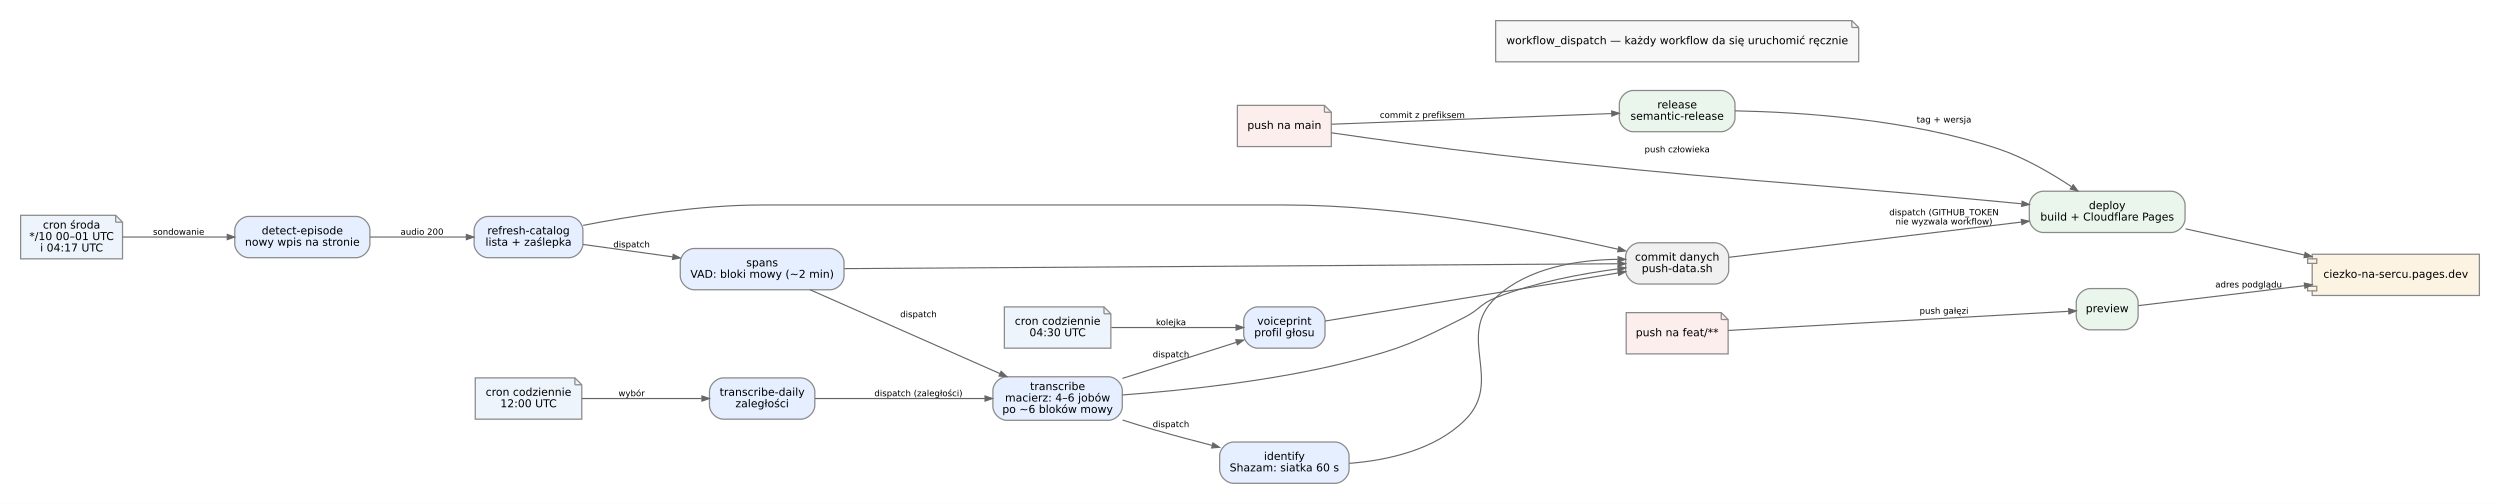
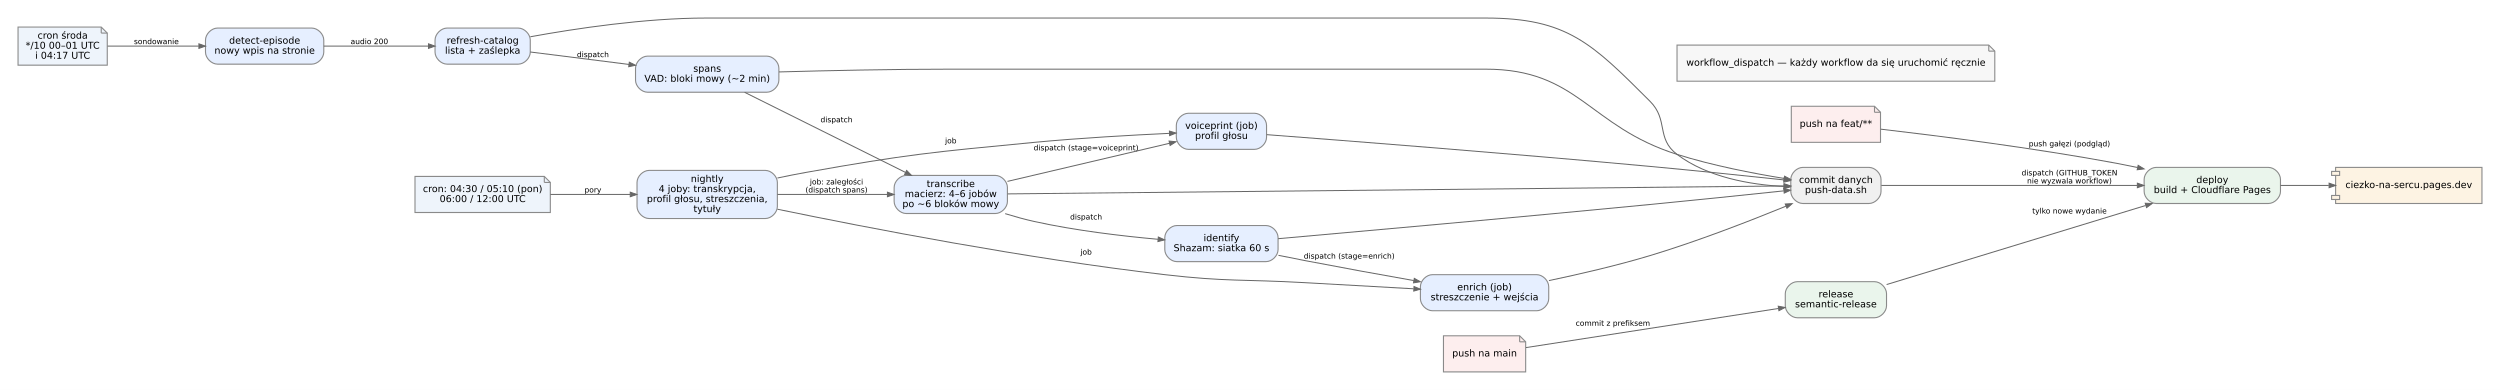
- <svg xmlns="http://www.w3.org/2000/svg" width="2183pt" height="440pt" viewBox="0.00 0.00 2183.00 440.00">
-   <g id="graph0" class="graph" transform="scale(1 1) rotate(0) translate(18 422)">
-     <polygon fill="white" stroke="transparent" points="-18,18 -18,-422 2165,-422 2165,18 -18,18" />
+ <svg xmlns="http://www.w3.org/2000/svg" width="2494pt" height="389pt" viewBox="0.00 0.00 2494.00 389.00">
+   <g id="graph0" class="graph" transform="scale(1 1) rotate(0) translate(18 371)">
+     <polygon fill="white" stroke="transparent" points="-18,18 -18,-371 2476,-371 2476,18 -18,18" />
    <g id="node1" class="node">
-       <polygon fill="#eef4fb" stroke="#8a8a8a" stroke-width="1.1" points="83,-234 0,-234 0,-196 89,-196 89,-228 83,-234" />
-       <polyline fill="none" stroke="#8a8a8a" stroke-width="1.1" points="83,-234 83,-228 " />
-       <polyline fill="none" stroke="#8a8a8a" stroke-width="1.1" points="89,-228 83,-228 " />
-       <text text-anchor="middle" x="44.5" y="-222.4" font-family="DejaVu Sans" font-size="9.50">cron środa</text>
-       <text text-anchor="middle" x="44.5" y="-212.4" font-family="DejaVu Sans" font-size="9.50">*/10 00–01 UTC</text>
-       <text text-anchor="middle" x="44.5" y="-202.4" font-family="DejaVu Sans" font-size="9.50">i 04:17 UTC</text>
+       <polygon fill="#eef4fb" stroke="#8a8a8a" stroke-width="1.1" points="83,-344 0,-344 0,-306 89,-306 89,-338 83,-344" />
+       <polyline fill="none" stroke="#8a8a8a" stroke-width="1.1" points="83,-344 83,-338 " />
+       <polyline fill="none" stroke="#8a8a8a" stroke-width="1.1" points="89,-338 83,-338 " />
+       <text text-anchor="middle" x="44.5" y="-332.4" font-family="DejaVu Sans" font-size="9.50">cron środa</text>
+       <text text-anchor="middle" x="44.5" y="-322.4" font-family="DejaVu Sans" font-size="9.50">*/10 00–01 UTC</text>
+       <text text-anchor="middle" x="44.5" y="-312.4" font-family="DejaVu Sans" font-size="9.50">i 04:17 UTC</text>
+     </g>
+     <g id="node5" class="node">
+       <path fill="#e6efff" stroke="#8a8a8a" stroke-width="1.1" d="M293,-343C293,-343 199,-343 199,-343 193,-343 187,-337 187,-331 187,-331 187,-319 187,-319 187,-313 193,-307 199,-307 199,-307 293,-307 293,-307 299,-307 305,-313 305,-319 305,-319 305,-331 305,-331 305,-337 299,-343 293,-343" />
+       <text text-anchor="middle" x="246" y="-327.4" font-family="DejaVu Sans" font-size="9.50">detect-episode</text>
+       <text text-anchor="middle" x="246" y="-317.4" font-family="DejaVu Sans" font-size="9.50">nowy wpis na stronie</text>
+     </g>
+     <g id="edge1" class="edge">
+       <path fill="none" stroke="#666666" d="M89.28,-325C115.94,-325 150.48,-325 180.26,-325" />
+       <polygon fill="#666666" stroke="#666666" points="180.43,-327.28 186.93,-325 180.43,-322.73 180.43,-327.28" />
+       <text text-anchor="middle" x="138" y="-327" font-family="DejaVu Sans" font-size="7.50">sondowanie</text>
+     </g>
+     <g id="node2" class="node">
+       <polygon fill="#eef4fb" stroke="#8a8a8a" stroke-width="1.1" points="525,-195 396,-195 396,-159 531,-159 531,-189 525,-195" />
+       <polyline fill="none" stroke="#8a8a8a" stroke-width="1.1" points="525,-195 525,-189 " />
+       <polyline fill="none" stroke="#8a8a8a" stroke-width="1.1" points="531,-189 525,-189 " />
+       <text text-anchor="middle" x="463.5" y="-179.4" font-family="DejaVu Sans" font-size="9.50">cron: 04:30 / 05:10 (pon)</text>
+       <text text-anchor="middle" x="463.5" y="-169.4" font-family="DejaVu Sans" font-size="9.50">06:00 / 12:00 UTC</text>
+     </g>
+     <g id="node10" class="node">
+       <path fill="#e6efff" stroke="#8a8a8a" stroke-width="1.1" d="M745.5,-201C745.5,-201 629.5,-201 629.5,-201 623.5,-201 617.5,-195 617.5,-189 617.5,-189 617.5,-165 617.5,-165 617.5,-159 623.5,-153 629.5,-153 629.5,-153 745.5,-153 745.5,-153 751.5,-153 757.5,-159 757.5,-165 757.5,-165 757.5,-189 757.5,-189 757.5,-195 751.5,-201 745.5,-201" />
+       <text text-anchor="middle" x="687.5" y="-189.4" font-family="DejaVu Sans" font-size="9.50">nightly</text>
+       <text text-anchor="middle" x="687.5" y="-179.4" font-family="DejaVu Sans" font-size="9.50">4 joby: transkrypcja,</text>
+       <text text-anchor="middle" x="687.5" y="-169.4" font-family="DejaVu Sans" font-size="9.50">profil głosu, streszczenia,</text>
+       <text text-anchor="middle" x="687.5" y="-159.4" font-family="DejaVu Sans" font-size="9.50">tytuły</text>
+     </g>
+     <g id="edge2" class="edge">
+       <path fill="none" stroke="#666666" d="M531.11,-177C556.19,-177 584.88,-177 610.74,-177" />
+       <polygon fill="#666666" stroke="#666666" points="610.74,-179.28 617.24,-177 610.74,-174.73 610.74,-179.28" />
+       <text text-anchor="middle" x="573.5" y="-179" font-family="DejaVu Sans" font-size="7.50">pory</text>
+     </g>
+     <g id="node3" class="node">
+       <polygon fill="#fdeeee" stroke="#8a8a8a" stroke-width="1.1" points="1498,-36 1422,-36 1422,0 1504,0 1504,-30 1498,-36" />
+       <polyline fill="none" stroke="#8a8a8a" stroke-width="1.1" points="1498,-36 1498,-30 " />
+       <polyline fill="none" stroke="#8a8a8a" stroke-width="1.1" points="1504,-30 1498,-30 " />
+       <text text-anchor="middle" x="1463" y="-15.4" font-family="DejaVu Sans" font-size="9.50">push na main</text>
+     </g>
+     <g id="node14" class="node">
+       <path fill="#eaf5ec" stroke="#8a8a8a" stroke-width="1.1" d="M1852,-90C1852,-90 1775,-90 1775,-90 1769,-90 1763,-84 1763,-78 1763,-78 1763,-66 1763,-66 1763,-60 1769,-54 1775,-54 1775,-54 1852,-54 1852,-54 1858,-54 1864,-60 1864,-66 1864,-66 1864,-78 1864,-78 1864,-84 1858,-90 1852,-90" />
+       <text text-anchor="middle" x="1813.5" y="-74.4" font-family="DejaVu Sans" font-size="9.50">release</text>
+       <text text-anchor="middle" x="1813.5" y="-64.4" font-family="DejaVu Sans" font-size="9.50">semantic-release</text>
+     </g>
+     <g id="edge18" class="edge">
+       <path fill="none" stroke="#666666" d="M1504.32,-24.25C1566.37,-33.86 1685.48,-52.32 1756.07,-63.26" />
+       <polygon fill="#666666" stroke="#666666" points="1755.98,-65.54 1762.75,-64.29 1756.67,-61.05 1755.98,-65.54" />
+       <text text-anchor="middle" x="1591" y="-46" font-family="DejaVu Sans" font-size="7.50">commit z prefiksem</text>
+     </g>
+     <g id="node4" class="node">
+       <polygon fill="#fdeeee" stroke="#8a8a8a" stroke-width="1.1" points="1852,-265 1769,-265 1769,-229 1858,-229 1858,-259 1852,-265" />
+       <polyline fill="none" stroke="#8a8a8a" stroke-width="1.1" points="1852,-265 1852,-259 " />
+       <polyline fill="none" stroke="#8a8a8a" stroke-width="1.1" points="1858,-259 1852,-259 " />
+       <text text-anchor="middle" x="1813.5" y="-244.4" font-family="DejaVu Sans" font-size="9.50">push na feat/**</text>
+     </g>
+     <g id="node15" class="node">
+       <path fill="#eaf5ec" stroke="#8a8a8a" stroke-width="1.1" d="M2245,-204C2245,-204 2133,-204 2133,-204 2127,-204 2121,-198 2121,-192 2121,-192 2121,-180 2121,-180 2121,-174 2127,-168 2133,-168 2133,-168 2245,-168 2245,-168 2251,-168 2257,-174 2257,-180 2257,-180 2257,-192 2257,-192 2257,-198 2251,-204 2245,-204" />
+       <text text-anchor="middle" x="2189" y="-188.4" font-family="DejaVu Sans" font-size="9.50">deploy</text>
+       <text text-anchor="middle" x="2189" y="-178.4" font-family="DejaVu Sans" font-size="9.50">build + Cloudflare Pages</text>
+     </g>
+     <g id="edge20" class="edge">
+       <path fill="none" stroke="#666666" d="M1858.27,-242.15C1913.46,-235.74 2011.16,-223.44 2094,-208 2100.69,-206.75 2107.61,-205.35 2114.54,-203.87" />
+       <polygon fill="#666666" stroke="#666666" points="2115.02,-206.09 2120.89,-202.49 2114.06,-201.65 2115.02,-206.09" />
+       <text text-anchor="middle" x="2046.5" y="-225" font-family="DejaVu Sans" font-size="7.50">push gałęzi (podgląd)</text>
    </g>
    <g id="node6" class="node">
-       <path fill="#e6efff" stroke="#8a8a8a" stroke-width="1.1" d="M293,-233C293,-233 199,-233 199,-233 193,-233 187,-227 187,-221 187,-221 187,-209 187,-209 187,-203 193,-197 199,-197 199,-197 293,-197 293,-197 299,-197 305,-203 305,-209 305,-209 305,-221 305,-221 305,-227 299,-233 293,-233" />
-       <text text-anchor="middle" x="246" y="-217.4" font-family="DejaVu Sans" font-size="9.50">detect-episode</text>
-       <text text-anchor="middle" x="246" y="-207.4" font-family="DejaVu Sans" font-size="9.50">nowy wpis na stronie</text>
-     </g>
-     <g id="edge1" class="edge">
-       <path fill="none" stroke="#666666" d="M89.28,-215C115.94,-215 150.48,-215 180.26,-215" />
-       <polygon fill="#666666" stroke="#666666" points="180.43,-217.28 186.93,-215 180.43,-212.73 180.43,-217.28" />
-       <text text-anchor="middle" x="138" y="-217" font-family="DejaVu Sans" font-size="7.50">sondowanie</text>
-     </g>
-     <g id="node2" class="node">
-       <polygon fill="#eef4fb" stroke="#8a8a8a" stroke-width="1.1" points="484,-92 397,-92 397,-56 490,-56 490,-86 484,-92" />
-       <polyline fill="none" stroke="#8a8a8a" stroke-width="1.1" points="484,-92 484,-86 " />
-       <polyline fill="none" stroke="#8a8a8a" stroke-width="1.1" points="490,-86 484,-86 " />
-       <text text-anchor="middle" x="443.5" y="-76.4" font-family="DejaVu Sans" font-size="9.50">cron codziennie</text>
-       <text text-anchor="middle" x="443.5" y="-66.4" font-family="DejaVu Sans" font-size="9.50">12:00 UTC</text>
+       <path fill="#e6efff" stroke="#8a8a8a" stroke-width="1.1" d="M499,-343C499,-343 428,-343 428,-343 422,-343 416,-337 416,-331 416,-331 416,-319 416,-319 416,-313 422,-307 428,-307 428,-307 499,-307 499,-307 505,-307 511,-313 511,-319 511,-319 511,-331 511,-331 511,-337 505,-343 499,-343" />
+       <text text-anchor="middle" x="463.5" y="-327.4" font-family="DejaVu Sans" font-size="9.50">refresh-catalog</text>
+       <text text-anchor="middle" x="463.5" y="-317.4" font-family="DejaVu Sans" font-size="9.50">lista + zaślepka</text>
+     </g>
+     <g id="edge3" class="edge">
+       <path fill="none" stroke="#666666" d="M305.03,-325C337.51,-325 377.69,-325 409.34,-325" />
+       <polygon fill="#666666" stroke="#666666" points="409.46,-327.28 415.96,-325 409.46,-322.73 409.46,-327.28" />
+       <text text-anchor="middle" x="350.5" y="-327" font-family="DejaVu Sans" font-size="7.50">audio 200</text>
+     </g>
+     <g id="node7" class="node">
+       <path fill="#e6efff" stroke="#8a8a8a" stroke-width="1.1" d="M747,-315C747,-315 628,-315 628,-315 622,-315 616,-309 616,-303 616,-303 616,-291 616,-291 616,-285 622,-279 628,-279 628,-279 747,-279 747,-279 753,-279 759,-285 759,-291 759,-291 759,-303 759,-303 759,-309 753,-315 747,-315" />
+       <text text-anchor="middle" x="687.5" y="-299.4" font-family="DejaVu Sans" font-size="9.50">spans</text>
+       <text text-anchor="middle" x="687.5" y="-289.4" font-family="DejaVu Sans" font-size="9.50">VAD: bloki mowy (~2 min)</text>
+     </g>
+     <g id="edge4" class="edge">
+       <path fill="none" stroke="#666666" d="M511.04,-319.13C539.53,-315.54 576.68,-310.85 609.47,-306.72" />
+       <polygon fill="#666666" stroke="#666666" points="609.8,-308.97 615.96,-305.9 609.23,-304.45 609.8,-308.97" />
+       <text text-anchor="middle" x="573.5" y="-314" font-family="DejaVu Sans" font-size="7.50">dispatch</text>
+     </g>
+     <g id="node13" class="node">
+       <path fill="#f0f0f0" stroke="#8a8a8a" stroke-width="1.1" d="M1846.5,-204C1846.5,-204 1780.5,-204 1780.5,-204 1774.5,-204 1768.5,-198 1768.5,-192 1768.5,-192 1768.5,-180 1768.5,-180 1768.5,-174 1774.5,-168 1780.5,-168 1780.5,-168 1846.5,-168 1846.5,-168 1852.5,-168 1858.5,-174 1858.5,-180 1858.5,-180 1858.5,-192 1858.5,-192 1858.5,-198 1852.5,-204 1846.5,-204" />
+       <text text-anchor="middle" x="1813.5" y="-188.4" font-family="DejaVu Sans" font-size="9.50">commit danych</text>
+       <text text-anchor="middle" x="1813.5" y="-178.4" font-family="DejaVu Sans" font-size="9.50">push-data.sh</text>
+     </g>
+     <g id="edge12" class="edge">
+       <path fill="none" stroke="#666666" d="M511.06,-334.32C555.83,-342.47 625.51,-353 686.5,-353 686.5,-353 686.5,-353 1464,-353 1545.69,-353 1570.16,-327.69 1628,-270 1646.72,-251.33 1633.91,-232.94 1655,-217 1685.44,-194.01 1728.35,-186.74 1761.7,-184.95" />
+       <polygon fill="#666666" stroke="#666666" points="1761.84,-187.23 1768.23,-184.67 1761.64,-182.68 1761.84,-187.23" />
+     </g>
+     <g id="node8" class="node">
+       <path fill="#e6efff" stroke="#8a8a8a" stroke-width="1.1" d="M975,-196C975,-196 886,-196 886,-196 880,-196 874,-190 874,-184 874,-184 874,-170 874,-170 874,-164 880,-158 886,-158 886,-158 975,-158 975,-158 981,-158 987,-164 987,-170 987,-170 987,-184 987,-184 987,-190 981,-196 975,-196" />
+       <text text-anchor="middle" x="930.5" y="-184.4" font-family="DejaVu Sans" font-size="9.50">transcribe</text>
+       <text text-anchor="middle" x="930.5" y="-174.4" font-family="DejaVu Sans" font-size="9.50">macierz: 4–6 jobów</text>
+       <text text-anchor="middle" x="930.5" y="-164.4" font-family="DejaVu Sans" font-size="9.50">po ~6 bloków mowy</text>
+     </g>
+     <g id="edge5" class="edge">
+       <path fill="none" stroke="#666666" d="M724.84,-278.9C767.75,-257.54 839.11,-222.01 885.22,-199.05" />
+       <polygon fill="#666666" stroke="#666666" points="886.46,-200.97 891.27,-196.04 884.43,-196.9 886.46,-200.97" />
+       <text text-anchor="middle" x="816.5" y="-249" font-family="DejaVu Sans" font-size="7.50">dispatch</text>
+     </g>
+     <g id="edge13" class="edge">
+       <path fill="none" stroke="#666666" d="M759.15,-299.24C807.18,-300.57 872.17,-302 929.5,-302 929.5,-302 929.5,-302 1464,-302 1556.92,-302 1566.42,-245.04 1655,-217 1689.98,-205.93 1730.63,-198.05 1761.87,-193" />
+       <polygon fill="#666666" stroke="#666666" points="1762.32,-195.23 1768.39,-191.97 1761.61,-190.74 1762.32,-195.23" />
    </g>
    <g id="node9" class="node">
-       <path fill="#e6efff" stroke="#8a8a8a" stroke-width="1.1" d="M681.5,-92C681.5,-92 613.5,-92 613.5,-92 607.5,-92 601.5,-86 601.5,-80 601.5,-80 601.5,-68 601.5,-68 601.5,-62 607.5,-56 613.5,-56 613.5,-56 681.5,-56 681.5,-56 687.5,-56 693.5,-62 693.5,-68 693.5,-68 693.5,-80 693.5,-80 693.5,-86 687.5,-92 681.5,-92" />
-       <text text-anchor="middle" x="647.5" y="-76.4" font-family="DejaVu Sans" font-size="9.50">transcribe-daily</text>
-       <text text-anchor="middle" x="647.5" y="-66.4" font-family="DejaVu Sans" font-size="9.50">zaległości</text>
-     </g>
-     <g id="edge2" class="edge">
-       <path fill="none" stroke="#666666" d="M490.08,-74C521.15,-74 562.36,-74 594.67,-74" />
-       <polygon fill="#666666" stroke="#666666" points="594.93,-76.28 601.43,-74 594.93,-71.73 594.93,-76.28" />
-       <text text-anchor="middle" x="533.5" y="-76" font-family="DejaVu Sans" font-size="7.50">wybór</text>
-     </g>
-     <g id="node3" class="node">
-       <polygon fill="#eef4fb" stroke="#8a8a8a" stroke-width="1.1" points="946,-154 859,-154 859,-118 952,-118 952,-148 946,-154" />
-       <polyline fill="none" stroke="#8a8a8a" stroke-width="1.1" points="946,-154 946,-148 " />
-       <polyline fill="none" stroke="#8a8a8a" stroke-width="1.1" points="952,-148 946,-148 " />
-       <text text-anchor="middle" x="905.5" y="-138.4" font-family="DejaVu Sans" font-size="9.50">cron codziennie</text>
-       <text text-anchor="middle" x="905.5" y="-128.4" font-family="DejaVu Sans" font-size="9.50">04:30 UTC</text>
+       <path fill="#e6efff" stroke="#8a8a8a" stroke-width="1.1" d="M1245,-146C1245,-146 1156,-146 1156,-146 1150,-146 1144,-140 1144,-134 1144,-134 1144,-122 1144,-122 1144,-116 1150,-110 1156,-110 1156,-110 1245,-110 1245,-110 1251,-110 1257,-116 1257,-122 1257,-122 1257,-134 1257,-134 1257,-140 1251,-146 1245,-146" />
+       <text text-anchor="middle" x="1200.5" y="-130.4" font-family="DejaVu Sans" font-size="9.50">identify</text>
+       <text text-anchor="middle" x="1200.5" y="-120.4" font-family="DejaVu Sans" font-size="9.50">Shazam: siatka 60 s</text>
+     </g>
+     <g id="edge9" class="edge">
+       <path fill="none" stroke="#666666" d="M984.77,-157.86C994.41,-154.89 1004.43,-152.11 1014,-150 1054.55,-141.05 1100.93,-135.55 1137.18,-132.29" />
+       <polygon fill="#666666" stroke="#666666" points="1137.55,-134.54 1143.82,-131.71 1137.15,-130.01 1137.55,-134.54" />
+       <text text-anchor="middle" x="1065.5" y="-152" font-family="DejaVu Sans" font-size="7.50">dispatch</text>
+     </g>
+     <g id="node11" class="node">
+       <path fill="#e6efff" stroke="#8a8a8a" stroke-width="1.1" d="M1233.5,-258C1233.5,-258 1167.5,-258 1167.5,-258 1161.5,-258 1155.5,-252 1155.5,-246 1155.5,-246 1155.5,-234 1155.5,-234 1155.5,-228 1161.5,-222 1167.5,-222 1167.5,-222 1233.5,-222 1233.5,-222 1239.5,-222 1245.5,-228 1245.5,-234 1245.5,-234 1245.5,-246 1245.5,-246 1245.5,-252 1239.5,-258 1233.5,-258" />
+       <text text-anchor="middle" x="1200.5" y="-242.4" font-family="DejaVu Sans" font-size="9.50">voiceprint (job)</text>
+       <text text-anchor="middle" x="1200.5" y="-232.4" font-family="DejaVu Sans" font-size="9.50">profil głosu</text>
+     </g>
+     <g id="edge10" class="edge">
+       <path fill="none" stroke="#666666" d="M987.03,-190.05C1034.62,-201.24 1102.6,-217.22 1148.75,-228.07" />
+       <polygon fill="#666666" stroke="#666666" points="1148.27,-230.29 1155.12,-229.57 1149.31,-225.86 1148.27,-230.29" />
+       <text text-anchor="middle" x="1065.5" y="-221" font-family="DejaVu Sans" font-size="7.50">dispatch (stage=voiceprint)</text>
+     </g>
+     <g id="edge14" class="edge">
+       <path fill="none" stroke="#666666" d="M987.28,-177.57C1147.54,-179.21 1607.69,-183.91 1761.63,-185.48" />
+       <polygon fill="#666666" stroke="#666666" points="1761.77,-187.76 1768.29,-185.55 1761.82,-183.21 1761.77,-187.76" />
    </g>
    <g id="node12" class="node">
-       <path fill="#e6efff" stroke="#8a8a8a" stroke-width="1.1" d="M1127,-154C1127,-154 1080,-154 1080,-154 1074,-154 1068,-148 1068,-142 1068,-142 1068,-130 1068,-130 1068,-124 1074,-118 1080,-118 1080,-118 1127,-118 1127,-118 1133,-118 1139,-124 1139,-130 1139,-130 1139,-142 1139,-142 1139,-148 1133,-154 1127,-154" />
-       <text text-anchor="middle" x="1103.5" y="-138.4" font-family="DejaVu Sans" font-size="9.50">voiceprint</text>
-       <text text-anchor="middle" x="1103.5" y="-128.4" font-family="DejaVu Sans" font-size="9.50">profil głosu</text>
-     </g>
-     <g id="edge3" class="edge">
-       <path fill="none" stroke="#666666" d="M952.45,-136C985.41,-136 1029.43,-136 1061.26,-136" />
-       <polygon fill="#666666" stroke="#666666" points="1061.36,-138.28 1067.86,-136 1061.36,-133.73 1061.36,-138.28" />
-       <text text-anchor="middle" x="1004.5" y="-138" font-family="DejaVu Sans" font-size="7.50">kolejka</text>
-     </g>
-     <g id="node4" class="node">
-       <polygon fill="#fdeeee" stroke="#8a8a8a" stroke-width="1.1" points="1138.5,-330 1062.5,-330 1062.5,-294 1144.5,-294 1144.5,-324 1138.5,-330" />
-       <polyline fill="none" stroke="#8a8a8a" stroke-width="1.1" points="1138.5,-330 1138.5,-324 " />
-       <polyline fill="none" stroke="#8a8a8a" stroke-width="1.1" points="1144.5,-324 1138.5,-324 " />
-       <text text-anchor="middle" x="1103.5" y="-309.4" font-family="DejaVu Sans" font-size="9.50">push na main</text>
-     </g>
-     <g id="node14" class="node">
-       <path fill="#eaf5ec" stroke="#8a8a8a" stroke-width="1.1" d="M1485,-343C1485,-343 1408,-343 1408,-343 1402,-343 1396,-337 1396,-331 1396,-331 1396,-319 1396,-319 1396,-313 1402,-307 1408,-307 1408,-307 1485,-307 1485,-307 1491,-307 1497,-313 1497,-319 1497,-319 1497,-331 1497,-331 1497,-337 1491,-343 1485,-343" />
-       <text text-anchor="middle" x="1446.5" y="-327.4" font-family="DejaVu Sans" font-size="9.50">release</text>
-       <text text-anchor="middle" x="1446.5" y="-317.4" font-family="DejaVu Sans" font-size="9.50">semantic-release</text>
+       <path fill="#e6efff" stroke="#8a8a8a" stroke-width="1.1" d="M1515,-97C1515,-97 1411,-97 1411,-97 1405,-97 1399,-91 1399,-85 1399,-85 1399,-73 1399,-73 1399,-67 1405,-61 1411,-61 1411,-61 1515,-61 1515,-61 1521,-61 1527,-67 1527,-73 1527,-73 1527,-85 1527,-85 1527,-91 1521,-97 1515,-97" />
+       <text text-anchor="middle" x="1463" y="-81.4" font-family="DejaVu Sans" font-size="9.50">enrich (job)</text>
+       <text text-anchor="middle" x="1463" y="-71.4" font-family="DejaVu Sans" font-size="9.50">streszczenie + wejścia</text>
+     </g>
+     <g id="edge11" class="edge">
+       <path fill="none" stroke="#666666" d="M1257.38,-116.29C1266.28,-114.48 1275.38,-112.66 1284,-111 1319.7,-104.11 1359.51,-96.91 1392.42,-91.09" />
+       <polygon fill="#666666" stroke="#666666" points="1392.9,-93.31 1398.91,-89.94 1392.11,-88.83 1392.9,-93.31" />
+       <text text-anchor="middle" x="1328" y="-113" font-family="DejaVu Sans" font-size="7.50">dispatch (stage=enrich)</text>
    </g>
    <g id="edge15" class="edge">
-       <path fill="none" stroke="#666666" d="M1144.62,-313.53C1205.25,-315.84 1320.45,-320.23 1389.37,-322.86" />
-       <polygon fill="#666666" stroke="#666666" points="1389.31,-325.13 1395.89,-323.11 1389.49,-320.59 1389.31,-325.13" />
-       <text text-anchor="middle" x="1224" y="-319" font-family="DejaVu Sans" font-size="7.50">commit z prefiksem</text>
-     </g>
-     <g id="node15" class="node">
-       <path fill="#eaf5ec" stroke="#8a8a8a" stroke-width="1.1" d="M1878,-255C1878,-255 1766,-255 1766,-255 1760,-255 1754,-249 1754,-243 1754,-243 1754,-231 1754,-231 1754,-225 1760,-219 1766,-219 1766,-219 1878,-219 1878,-219 1884,-219 1890,-225 1890,-231 1890,-231 1890,-243 1890,-243 1890,-249 1884,-255 1878,-255" />
-       <text text-anchor="middle" x="1822" y="-239.4" font-family="DejaVu Sans" font-size="9.50">deploy</text>
-       <text text-anchor="middle" x="1822" y="-229.4" font-family="DejaVu Sans" font-size="9.50">build + Cloudflare Pages</text>
+       <path fill="none" stroke="#666666" d="M1257.07,-132.88C1338.49,-140.07 1494.98,-154.07 1628,-167 1673.11,-171.38 1724.38,-176.69 1761.41,-180.58" />
+       <polygon fill="#666666" stroke="#666666" points="1761.45,-182.87 1768.15,-181.29 1761.93,-178.35 1761.45,-182.87" />
+     </g>
+     <g id="edge6" class="edge">
+       <path fill="none" stroke="#666666" d="M757.56,-177C792.12,-177 833.62,-177 867.19,-177" />
+       <polygon fill="#666666" stroke="#666666" points="867.3,-179.28 873.8,-177 867.3,-174.73 867.3,-179.28" />
+       <text text-anchor="middle" x="816.5" y="-187" font-family="DejaVu Sans" font-size="7.50">job: zaległości</text>
+       <text text-anchor="middle" x="816.5" y="-179" font-family="DejaVu Sans" font-size="7.50">(dispatch spans)</text>
+     </g>
+     <g id="edge7" class="edge">
+       <path fill="none" stroke="#666666" d="M757.58,-193.41C767.1,-195.43 776.77,-197.36 786,-199 886.62,-216.93 912.25,-219.3 1014,-229 1059.35,-233.32 1111.11,-236.22 1148.41,-237.96" />
+       <polygon fill="#666666" stroke="#666666" points="1148.61,-240.24 1155.2,-238.27 1148.82,-235.7 1148.61,-240.24" />
+       <text text-anchor="middle" x="930.5" y="-228" font-family="DejaVu Sans" font-size="7.50">job</text>
+     </g>
+     <g id="edge8" class="edge">
+       <path fill="none" stroke="#666666" d="M757.58,-162.27C846.51,-143.91 1006.02,-113 1144,-97 1205.91,-89.82 1221.78,-92.53 1284,-89 1319.63,-86.98 1359.27,-84.75 1392.09,-82.91" />
+       <polygon fill="#666666" stroke="#666666" points="1392.62,-85.16 1398.98,-82.53 1392.36,-80.62 1392.62,-85.16" />
+       <text text-anchor="middle" x="1065.5" y="-117" font-family="DejaVu Sans" font-size="7.50">job</text>
+     </g>
+     <g id="edge16" class="edge">
+       <path fill="none" stroke="#666666" d="M1245.73,-236.67C1323.22,-230.78 1488.55,-217.9 1628,-205 1673.13,-200.83 1724.4,-195.5 1761.42,-191.55" />
+       <polygon fill="#666666" stroke="#666666" points="1761.94,-193.78 1768.16,-190.83 1761.46,-189.26 1761.94,-193.78" />
    </g>
    <g id="edge17" class="edge">
-       <path fill="none" stroke="#666666" d="M1144.53,-306.05C1181.66,-300.65 1238.49,-292.68 1288,-287 1482.68,-264.66 1531.91,-264.45 1727,-246 1733.55,-245.38 1740.35,-244.73 1747.17,-244.08" />
-       <polygon fill="#666666" stroke="#666666" points="1747.74,-246.32 1753.99,-243.44 1747.3,-241.79 1747.74,-246.32" />
-       <text text-anchor="middle" x="1446.5" y="-289" font-family="DejaVu Sans" font-size="7.50">push człowieka</text>
-     </g>
-     <g id="node5" class="node">
-       <polygon fill="#fdeeee" stroke="#8a8a8a" stroke-width="1.1" points="1485,-149 1402,-149 1402,-113 1491,-113 1491,-143 1485,-149" />
-       <polyline fill="none" stroke="#8a8a8a" stroke-width="1.1" points="1485,-149 1485,-143 " />
-       <polyline fill="none" stroke="#8a8a8a" stroke-width="1.1" points="1491,-143 1485,-143 " />
-       <text text-anchor="middle" x="1446.5" y="-128.4" font-family="DejaVu Sans" font-size="9.50">push na feat/**</text>
+       <path fill="none" stroke="#666666" d="M1527.23,-91.09C1557.92,-97.51 1595.16,-106.12 1628,-116 1674.83,-130.09 1726.8,-150.23 1763.61,-165.29" />
+       <polygon fill="#666666" stroke="#666666" points="1762.97,-167.49 1769.85,-167.85 1764.7,-163.28 1762.97,-167.49" />
+     </g>
+     <g id="edge21" class="edge">
+       <path fill="none" stroke="#666666" d="M1858.81,-186C1921.74,-186 2037.8,-186 2113.94,-186" />
+       <polygon fill="#666666" stroke="#666666" points="2114.23,-188.28 2120.73,-186 2114.23,-183.73 2114.23,-188.28" />
+       <text text-anchor="middle" x="2046.5" y="-196" font-family="DejaVu Sans" font-size="7.50">dispatch (GITHUB_TOKEN</text>
+       <text text-anchor="middle" x="2046.5" y="-188" font-family="DejaVu Sans" font-size="7.50">nie wyzwala workflow)</text>
+     </g>
+     <g id="edge19" class="edge">
+       <path fill="none" stroke="#666666" d="M1864.1,-87.14C1930.55,-107.42 2048.65,-143.47 2122.4,-165.98" />
+       <polygon fill="#666666" stroke="#666666" points="2122.07,-168.26 2128.95,-167.98 2123.4,-163.9 2122.07,-168.26" />
+       <text text-anchor="middle" x="2046.5" y="-158" font-family="DejaVu Sans" font-size="7.50">tylko nowe wydanie</text>
    </g>
    <g id="node16" class="node">
-       <path fill="#eaf5ec" stroke="#8a8a8a" stroke-width="1.1" d="M1837,-170C1837,-170 1807,-170 1807,-170 1801,-170 1795,-164 1795,-158 1795,-158 1795,-146 1795,-146 1795,-140 1801,-134 1807,-134 1807,-134 1837,-134 1837,-134 1843,-134 1849,-140 1849,-146 1849,-146 1849,-158 1849,-158 1849,-164 1843,-170 1837,-170" />
-       <text text-anchor="middle" x="1822" y="-149.4" font-family="DejaVu Sans" font-size="9.50">preview</text>
-     </g>
-     <g id="edge20" class="edge">
-       <path fill="none" stroke="#666666" d="M1491.08,-133.45C1566.8,-137.71 1720.99,-146.38 1788.32,-150.16" />
-       <polygon fill="#666666" stroke="#666666" points="1788.33,-152.44 1794.95,-150.54 1788.58,-147.9 1788.33,-152.44" />
-       <text text-anchor="middle" x="1679.5" y="-148" font-family="DejaVu Sans" font-size="7.50">push gałęzi</text>
-     </g>
-     <g id="node7" class="node">
-       <path fill="#e6efff" stroke="#8a8a8a" stroke-width="1.1" d="M479,-233C479,-233 408,-233 408,-233 402,-233 396,-227 396,-221 396,-221 396,-209 396,-209 396,-203 402,-197 408,-197 408,-197 479,-197 479,-197 485,-197 491,-203 491,-209 491,-209 491,-221 491,-221 491,-227 485,-233 479,-233" />
-       <text text-anchor="middle" x="443.5" y="-217.4" font-family="DejaVu Sans" font-size="9.50">refresh-catalog</text>
-       <text text-anchor="middle" x="443.5" y="-207.4" font-family="DejaVu Sans" font-size="9.50">lista + zaślepka</text>
-     </g>
-     <g id="edge4" class="edge">
-       <path fill="none" stroke="#666666" d="M305.13,-215C331.79,-215 363.2,-215 389.24,-215" />
-       <polygon fill="#666666" stroke="#666666" points="389.24,-217.28 395.74,-215 389.24,-212.73 389.24,-217.28" />
-       <text text-anchor="middle" x="350.5" y="-217" font-family="DejaVu Sans" font-size="7.50">audio 200</text>
-     </g>
-     <g id="node8" class="node">
-       <path fill="#e6efff" stroke="#8a8a8a" stroke-width="1.1" d="M707,-205C707,-205 588,-205 588,-205 582,-205 576,-199 576,-193 576,-193 576,-181 576,-181 576,-175 582,-169 588,-169 588,-169 707,-169 707,-169 713,-169 719,-175 719,-181 719,-181 719,-193 719,-193 719,-199 713,-205 707,-205" />
-       <text text-anchor="middle" x="647.5" y="-189.4" font-family="DejaVu Sans" font-size="9.50">spans</text>
-       <text text-anchor="middle" x="647.5" y="-179.4" font-family="DejaVu Sans" font-size="9.50">VAD: bloki mowy (~2 min)</text>
-     </g>
-     <g id="edge5" class="edge">
-       <path fill="none" stroke="#666666" d="M491.1,-208.54C514.3,-205.33 542.96,-201.35 569.32,-197.7" />
-       <polygon fill="#666666" stroke="#666666" points="569.84,-199.92 575.97,-196.78 569.22,-195.42 569.84,-199.92" />
-       <text text-anchor="middle" x="533.5" y="-206" font-family="DejaVu Sans" font-size="7.50">dispatch</text>
-     </g>
-     <g id="node13" class="node">
-       <path fill="#f0f0f0" stroke="#8a8a8a" stroke-width="1.1" d="M1479.5,-210C1479.5,-210 1413.5,-210 1413.5,-210 1407.5,-210 1401.5,-204 1401.5,-198 1401.5,-198 1401.5,-186 1401.5,-186 1401.5,-180 1407.5,-174 1413.5,-174 1413.5,-174 1479.5,-174 1479.5,-174 1485.5,-174 1491.5,-180 1491.5,-186 1491.5,-186 1491.5,-198 1491.5,-198 1491.5,-204 1485.5,-210 1479.5,-210" />
-       <text text-anchor="middle" x="1446.5" y="-194.4" font-family="DejaVu Sans" font-size="9.50">commit danych</text>
-       <text text-anchor="middle" x="1446.5" y="-184.4" font-family="DejaVu Sans" font-size="9.50">push-data.sh</text>
-     </g>
-     <g id="edge10" class="edge">
-       <path fill="none" stroke="#666666" d="M491.18,-225.19C531.96,-233.19 592.86,-243 646.5,-243 646.5,-243 646.5,-243 1104.5,-243 1208.53,-243 1328.46,-219.5 1394.76,-204.4" />
-       <polygon fill="#666666" stroke="#666666" points="1395.58,-206.55 1401.4,-202.88 1394.56,-202.12 1395.58,-206.55" />
-     </g>
-     <g id="node10" class="node">
-       <path fill="#e6efff" stroke="#8a8a8a" stroke-width="1.1" d="M950,-93C950,-93 861,-93 861,-93 855,-93 849,-87 849,-81 849,-81 849,-67 849,-67 849,-61 855,-55 861,-55 861,-55 950,-55 950,-55 956,-55 962,-61 962,-67 962,-67 962,-81 962,-81 962,-87 956,-93 950,-93" />
-       <text text-anchor="middle" x="905.5" y="-81.4" font-family="DejaVu Sans" font-size="9.50">transcribe</text>
-       <text text-anchor="middle" x="905.5" y="-71.4" font-family="DejaVu Sans" font-size="9.50">macierz: 4–6 jobów</text>
-       <text text-anchor="middle" x="905.5" y="-61.4" font-family="DejaVu Sans" font-size="9.50">po ~6 bloków mowy</text>
-     </g>
-     <g id="edge6" class="edge">
-       <path fill="none" stroke="#666666" d="M689.35,-168.97C734.43,-149.07 806.97,-117.05 855.18,-95.77" />
-       <polygon fill="#666666" stroke="#666666" points="856.2,-97.8 861.23,-93.1 854.37,-93.64 856.2,-97.8" />
-       <text text-anchor="middle" x="784" y="-145" font-family="DejaVu Sans" font-size="7.50">dispatch</text>
-     </g>
-     <g id="edge11" class="edge">
-       <path fill="none" stroke="#666666" d="M719.23,-187.44C877.52,-188.44 1257.17,-190.82 1394.68,-191.68" />
-       <polygon fill="#666666" stroke="#666666" points="1394.92,-193.96 1401.44,-191.72 1394.95,-189.41 1394.92,-193.96" />
-     </g>
-     <g id="edge7" class="edge">
-       <path fill="none" stroke="#666666" d="M693.68,-74C734.86,-74 796.08,-74 841.96,-74" />
-       <polygon fill="#666666" stroke="#666666" points="842.11,-76.28 848.61,-74 842.11,-71.73 842.11,-76.28" />
-       <text text-anchor="middle" x="784" y="-76" font-family="DejaVu Sans" font-size="7.50">dispatch (zaległości)</text>
-     </g>
-     <g id="node11" class="node">
-       <path fill="#e6efff" stroke="#8a8a8a" stroke-width="1.1" d="M1148,-36C1148,-36 1059,-36 1059,-36 1053,-36 1047,-30 1047,-24 1047,-24 1047,-12 1047,-12 1047,-6 1053,0 1059,0 1059,0 1148,0 1148,0 1154,0 1160,-6 1160,-12 1160,-12 1160,-24 1160,-24 1160,-30 1154,-36 1148,-36" />
-       <text text-anchor="middle" x="1103.5" y="-20.4" font-family="DejaVu Sans" font-size="9.50">identify</text>
-       <text text-anchor="middle" x="1103.5" y="-10.4" font-family="DejaVu Sans" font-size="9.50">Shazam: siatka 60 s</text>
-     </g>
-     <g id="edge8" class="edge">
-       <path fill="none" stroke="#666666" d="M962.26,-55.2C971.17,-52.35 980.32,-49.53 989,-47 1005.55,-42.18 1023.58,-37.38 1040.3,-33.1" />
-       <polygon fill="#666666" stroke="#666666" points="1041.14,-35.24 1046.88,-31.43 1040.02,-30.83 1041.14,-35.24" />
-       <text text-anchor="middle" x="1004.5" y="-49" font-family="DejaVu Sans" font-size="7.50">dispatch</text>
-     </g>
-     <g id="edge9" class="edge">
-       <path fill="none" stroke="#666666" d="M962.14,-91.6C993.81,-101.62 1032.79,-113.95 1061.63,-123.07" />
-       <polygon fill="#666666" stroke="#666666" points="1061.11,-125.29 1067.99,-125.08 1062.48,-120.95 1061.11,-125.29" />
-       <text text-anchor="middle" x="1004.5" y="-110" font-family="DejaVu Sans" font-size="7.50">dispatch</text>
-     </g>
-     <g id="edge12" class="edge">
-       <path fill="none" stroke="#666666" d="M962.11,-77.12C1013.95,-80.95 1093.11,-89.13 1160,-106 1206.66,-117.77 1217.99,-123.41 1261,-145 1273.67,-151.36 1274.81,-156.81 1288,-162 1322.34,-175.52 1363.35,-183.08 1394.91,-187.23" />
-       <polygon fill="#666666" stroke="#666666" points="1394.76,-189.51 1401.5,-188.07 1395.34,-184.99 1394.76,-189.51" />
-     </g>
-     <g id="edge13" class="edge">
-       <path fill="none" stroke="#666666" d="M1160.23,-17.4C1193.65,-20.04 1234.65,-29.04 1261,-55 1295.94,-89.42 1252.31,-128.36 1288,-162 1316.2,-188.58 1360.31,-195.12 1394.68,-195.56" />
-       <polygon fill="#666666" stroke="#666666" points="1394.91,-197.84 1401.42,-195.57 1394.92,-193.29 1394.91,-197.84" />
-     </g>
-     <g id="edge14" class="edge">
-       <path fill="none" stroke="#666666" d="M1139.07,-141.68C1199.52,-151.6 1324.64,-172.15 1394.86,-183.68" />
-       <polygon fill="#666666" stroke="#666666" points="1394.7,-185.96 1401.48,-184.77 1395.44,-181.47 1394.7,-185.96" />
-     </g>
-     <g id="edge18" class="edge">
-       <path fill="none" stroke="#666666" d="M1491.81,-197.34C1554.74,-204.92 1670.8,-218.9 1746.94,-228.08" />
-       <polygon fill="#666666" stroke="#666666" points="1747,-230.38 1753.73,-228.89 1747.54,-225.86 1747,-230.38" />
-       <text text-anchor="middle" x="1679.5" y="-234" font-family="DejaVu Sans" font-size="7.50">dispatch (GITHUB_TOKEN</text>
-       <text text-anchor="middle" x="1679.5" y="-226" font-family="DejaVu Sans" font-size="7.50">nie wyzwala workflow)</text>
-     </g>
-     <g id="edge16" class="edge">
-       <path fill="none" stroke="#666666" d="M1497.05,-325.22C1553.98,-324.1 1649.52,-317.97 1727,-292 1749.71,-284.39 1772.96,-270.84 1790.66,-259.1" />
-       <polygon fill="#666666" stroke="#666666" points="1792.32,-260.72 1796.44,-255.19 1789.78,-256.95 1792.32,-260.72" />
-       <text text-anchor="middle" x="1679.5" y="-315" font-family="DejaVu Sans" font-size="7.50">tag + wersja</text>
+       <polygon fill="#fdf3e3" stroke="#8a8a8a" stroke-width="1.1" points="2458,-204 2312,-204 2312,-200 2308,-200 2308,-196 2312,-196 2312,-176 2308,-176 2308,-172 2312,-172 2312,-168 2458,-168 2458,-204" />
+       <polyline fill="none" stroke="#8a8a8a" stroke-width="1.1" points="2312,-200 2316,-200 2316,-196 2312,-196 " />
+       <polyline fill="none" stroke="#8a8a8a" stroke-width="1.1" points="2312,-176 2316,-176 2316,-172 2312,-172 " />
+       <text text-anchor="middle" x="2385" y="-183.4" font-family="DejaVu Sans" font-size="9.50">ciezko-na-sercu.pages.dev</text>
+     </g>
+     <g id="edge22" class="edge">
+       <path fill="none" stroke="#666666" d="M2257.04,-186C2272.56,-186 2289.22,-186 2305.2,-186" />
+       <polygon fill="#666666" stroke="#666666" points="2305.5,-188.28 2312,-186 2305.5,-183.73 2305.5,-188.28" />
    </g>
    <g id="node17" class="node">
-       <polygon fill="#fdf3e3" stroke="#8a8a8a" stroke-width="1.1" points="2147,-200 2001,-200 2001,-196 1997,-196 1997,-192 2001,-192 2001,-172 1997,-172 1997,-168 2001,-168 2001,-164 2147,-164 2147,-200" />
-       <polyline fill="none" stroke="#8a8a8a" stroke-width="1.1" points="2001,-196 2005,-196 2005,-192 2001,-192 " />
-       <polyline fill="none" stroke="#8a8a8a" stroke-width="1.1" points="2001,-172 2005,-172 2005,-168 2001,-168 " />
-       <text text-anchor="middle" x="2074" y="-179.4" font-family="DejaVu Sans" font-size="9.50">ciezko-na-sercu.pages.dev</text>
-     </g>
-     <g id="edge19" class="edge">
-       <path fill="none" stroke="#666666" d="M1890.32,-222.19C1922.32,-215.15 1960.78,-206.69 1994.13,-199.35" />
-       <polygon fill="#666666" stroke="#666666" points="1994.87,-201.52 2000.73,-197.9 1993.9,-197.07 1994.87,-201.52" />
-     </g>
-     <g id="edge21" class="edge">
-       <path fill="none" stroke="#666666" d="M1849.28,-155.15C1883.42,-159.25 1944.51,-166.58 1994.24,-172.55" />
-       <polygon fill="#666666" stroke="#666666" points="1994.14,-174.83 2000.87,-173.34 1994.69,-170.31 1994.14,-174.83" />
-       <text text-anchor="middle" x="1945.5" y="-171" font-family="DejaVu Sans" font-size="7.50">adres podglądu</text>
-     </g>
-     <g id="node18" class="node">
-       <polygon fill="#f7f7f7" stroke="#8a8a8a" stroke-width="1.1" points="1599,-404 1288,-404 1288,-368 1605,-368 1605,-398 1599,-404" />
-       <polyline fill="none" stroke="#8a8a8a" stroke-width="1.1" points="1599,-404 1599,-398 " />
-       <polyline fill="none" stroke="#8a8a8a" stroke-width="1.1" points="1605,-398 1599,-398 " />
-       <text text-anchor="middle" x="1446.5" y="-383.4" font-family="DejaVu Sans" font-size="9.50">workflow_dispatch — każdy workflow da się uruchomić ręcznie</text>
+       <polygon fill="#f7f7f7" stroke="#8a8a8a" stroke-width="1.1" points="1966,-326 1655,-326 1655,-290 1972,-290 1972,-320 1966,-326" />
+       <polyline fill="none" stroke="#8a8a8a" stroke-width="1.1" points="1966,-326 1966,-320 " />
+       <polyline fill="none" stroke="#8a8a8a" stroke-width="1.1" points="1972,-320 1966,-320 " />
+       <text text-anchor="middle" x="1813.5" y="-305.4" font-family="DejaVu Sans" font-size="9.50">workflow_dispatch — każdy workflow da się uruchomić ręcznie</text>
    </g>
  </g>
</svg>
